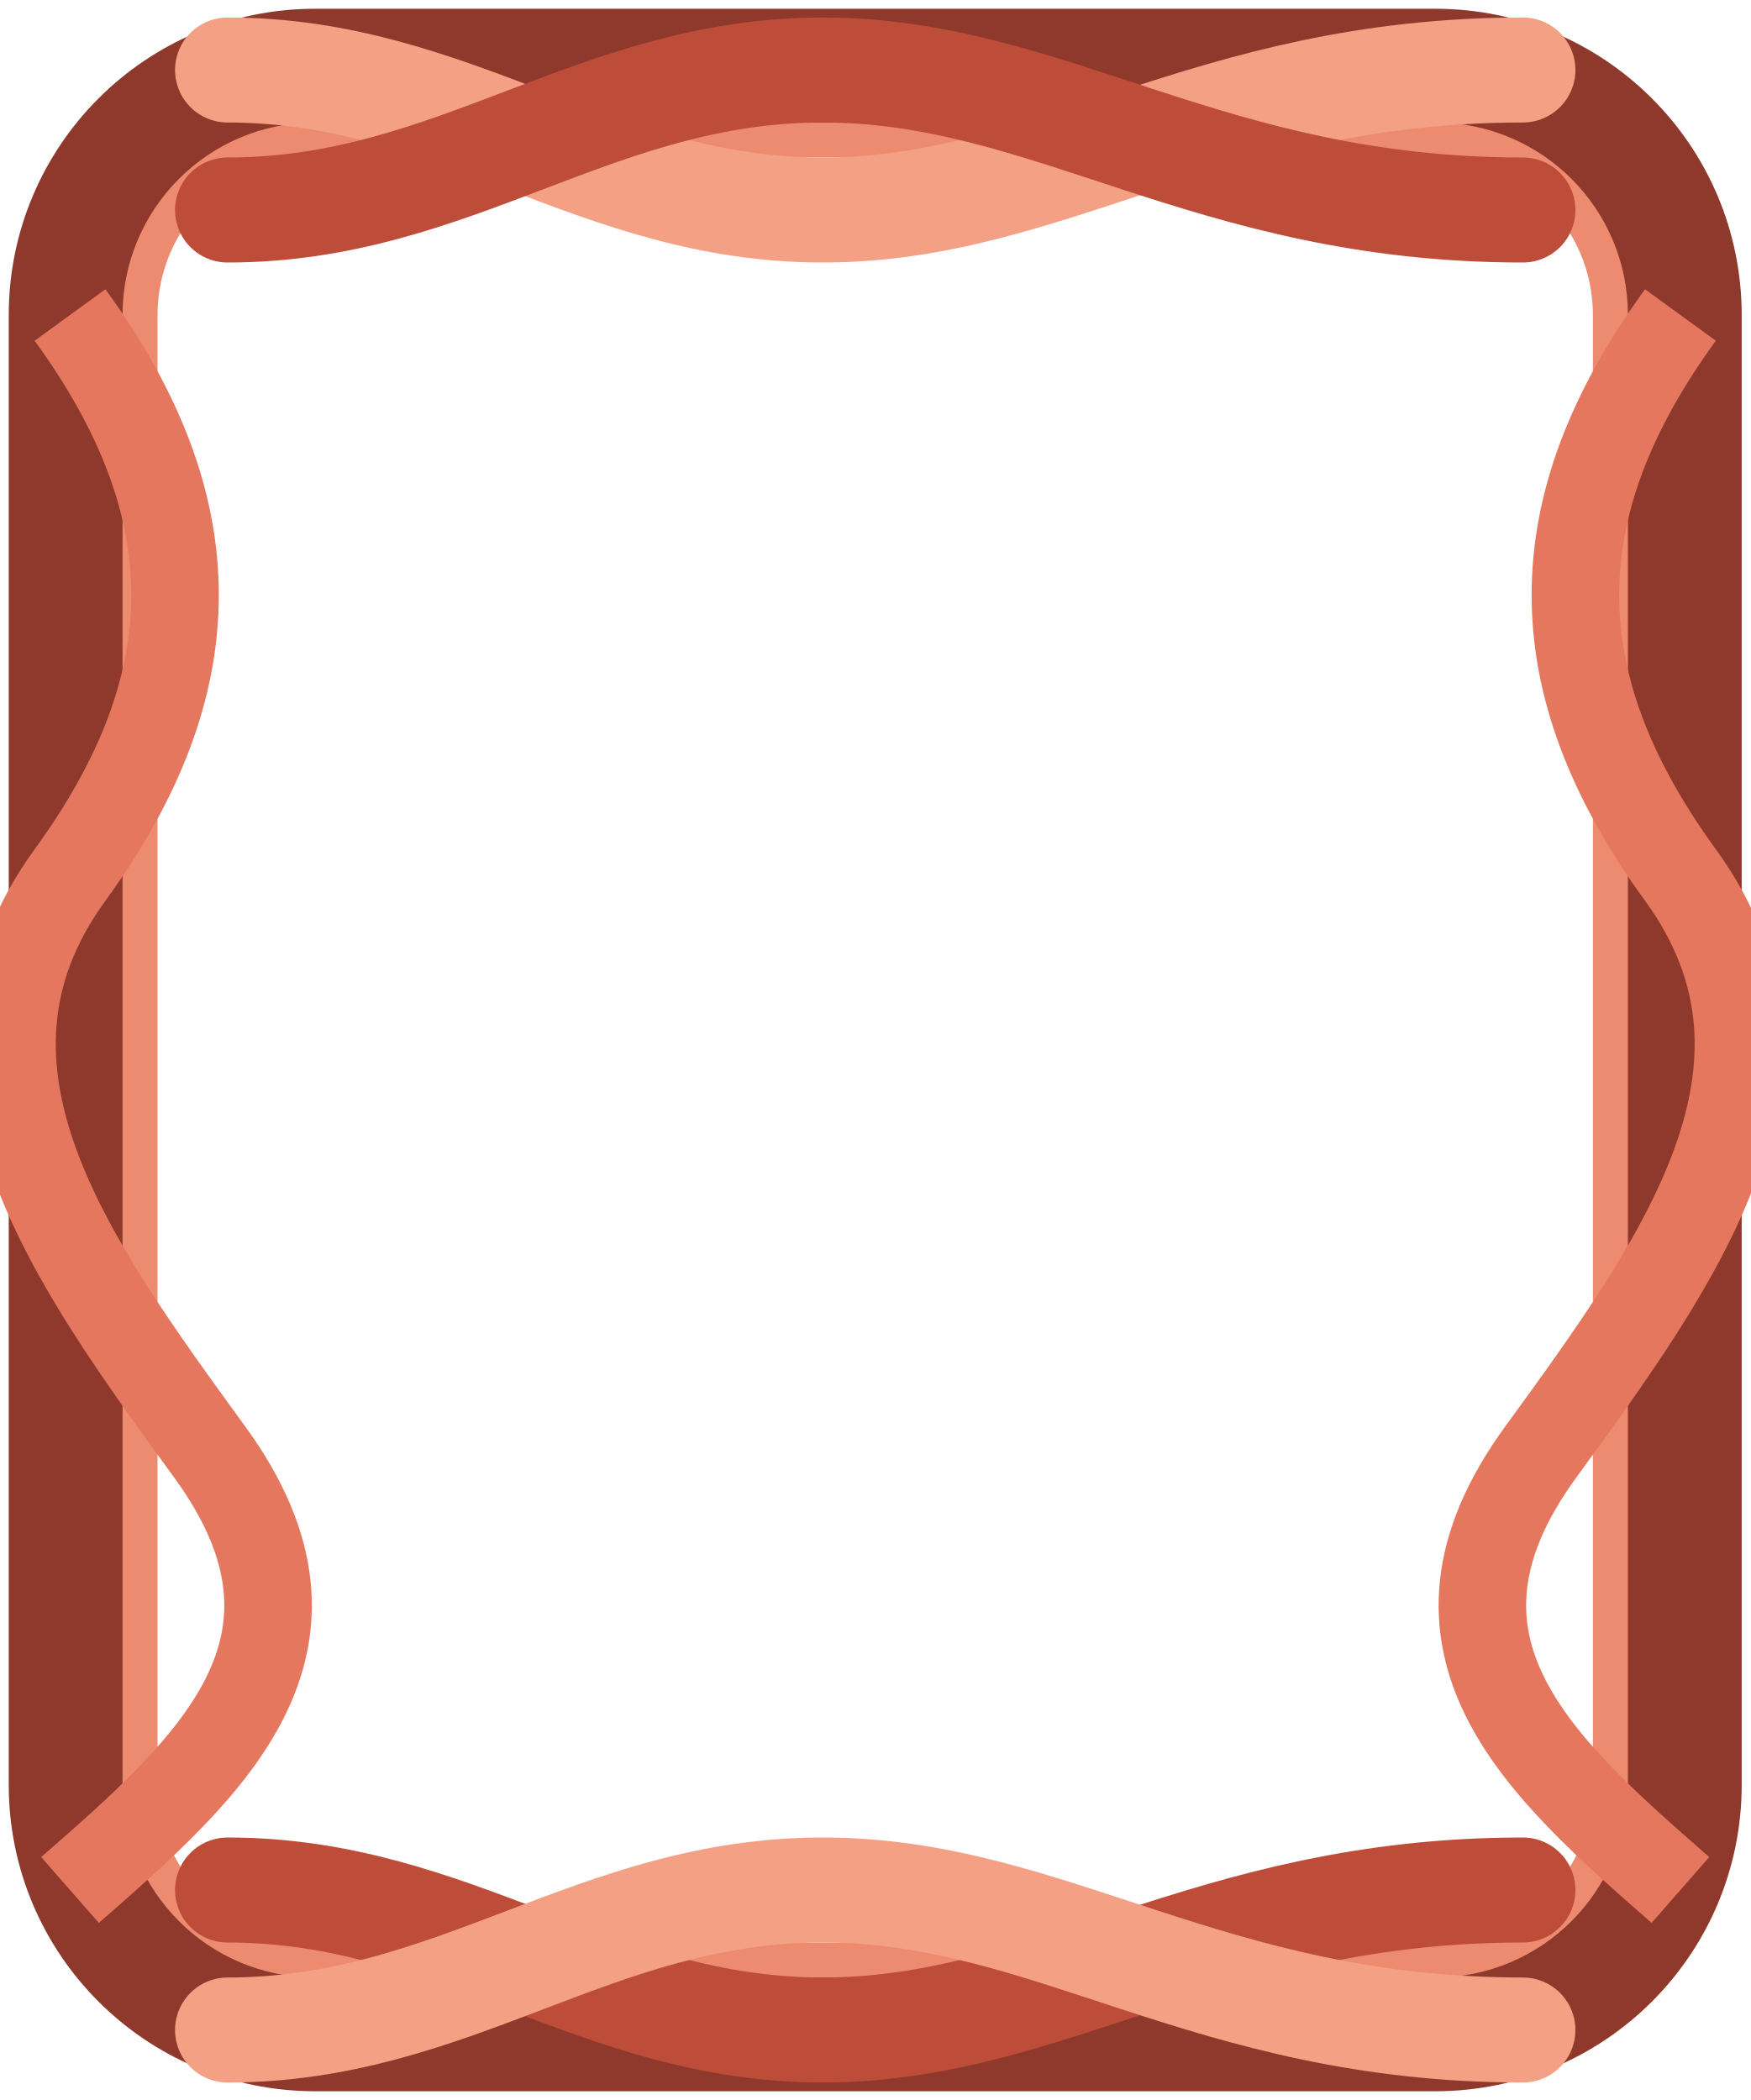
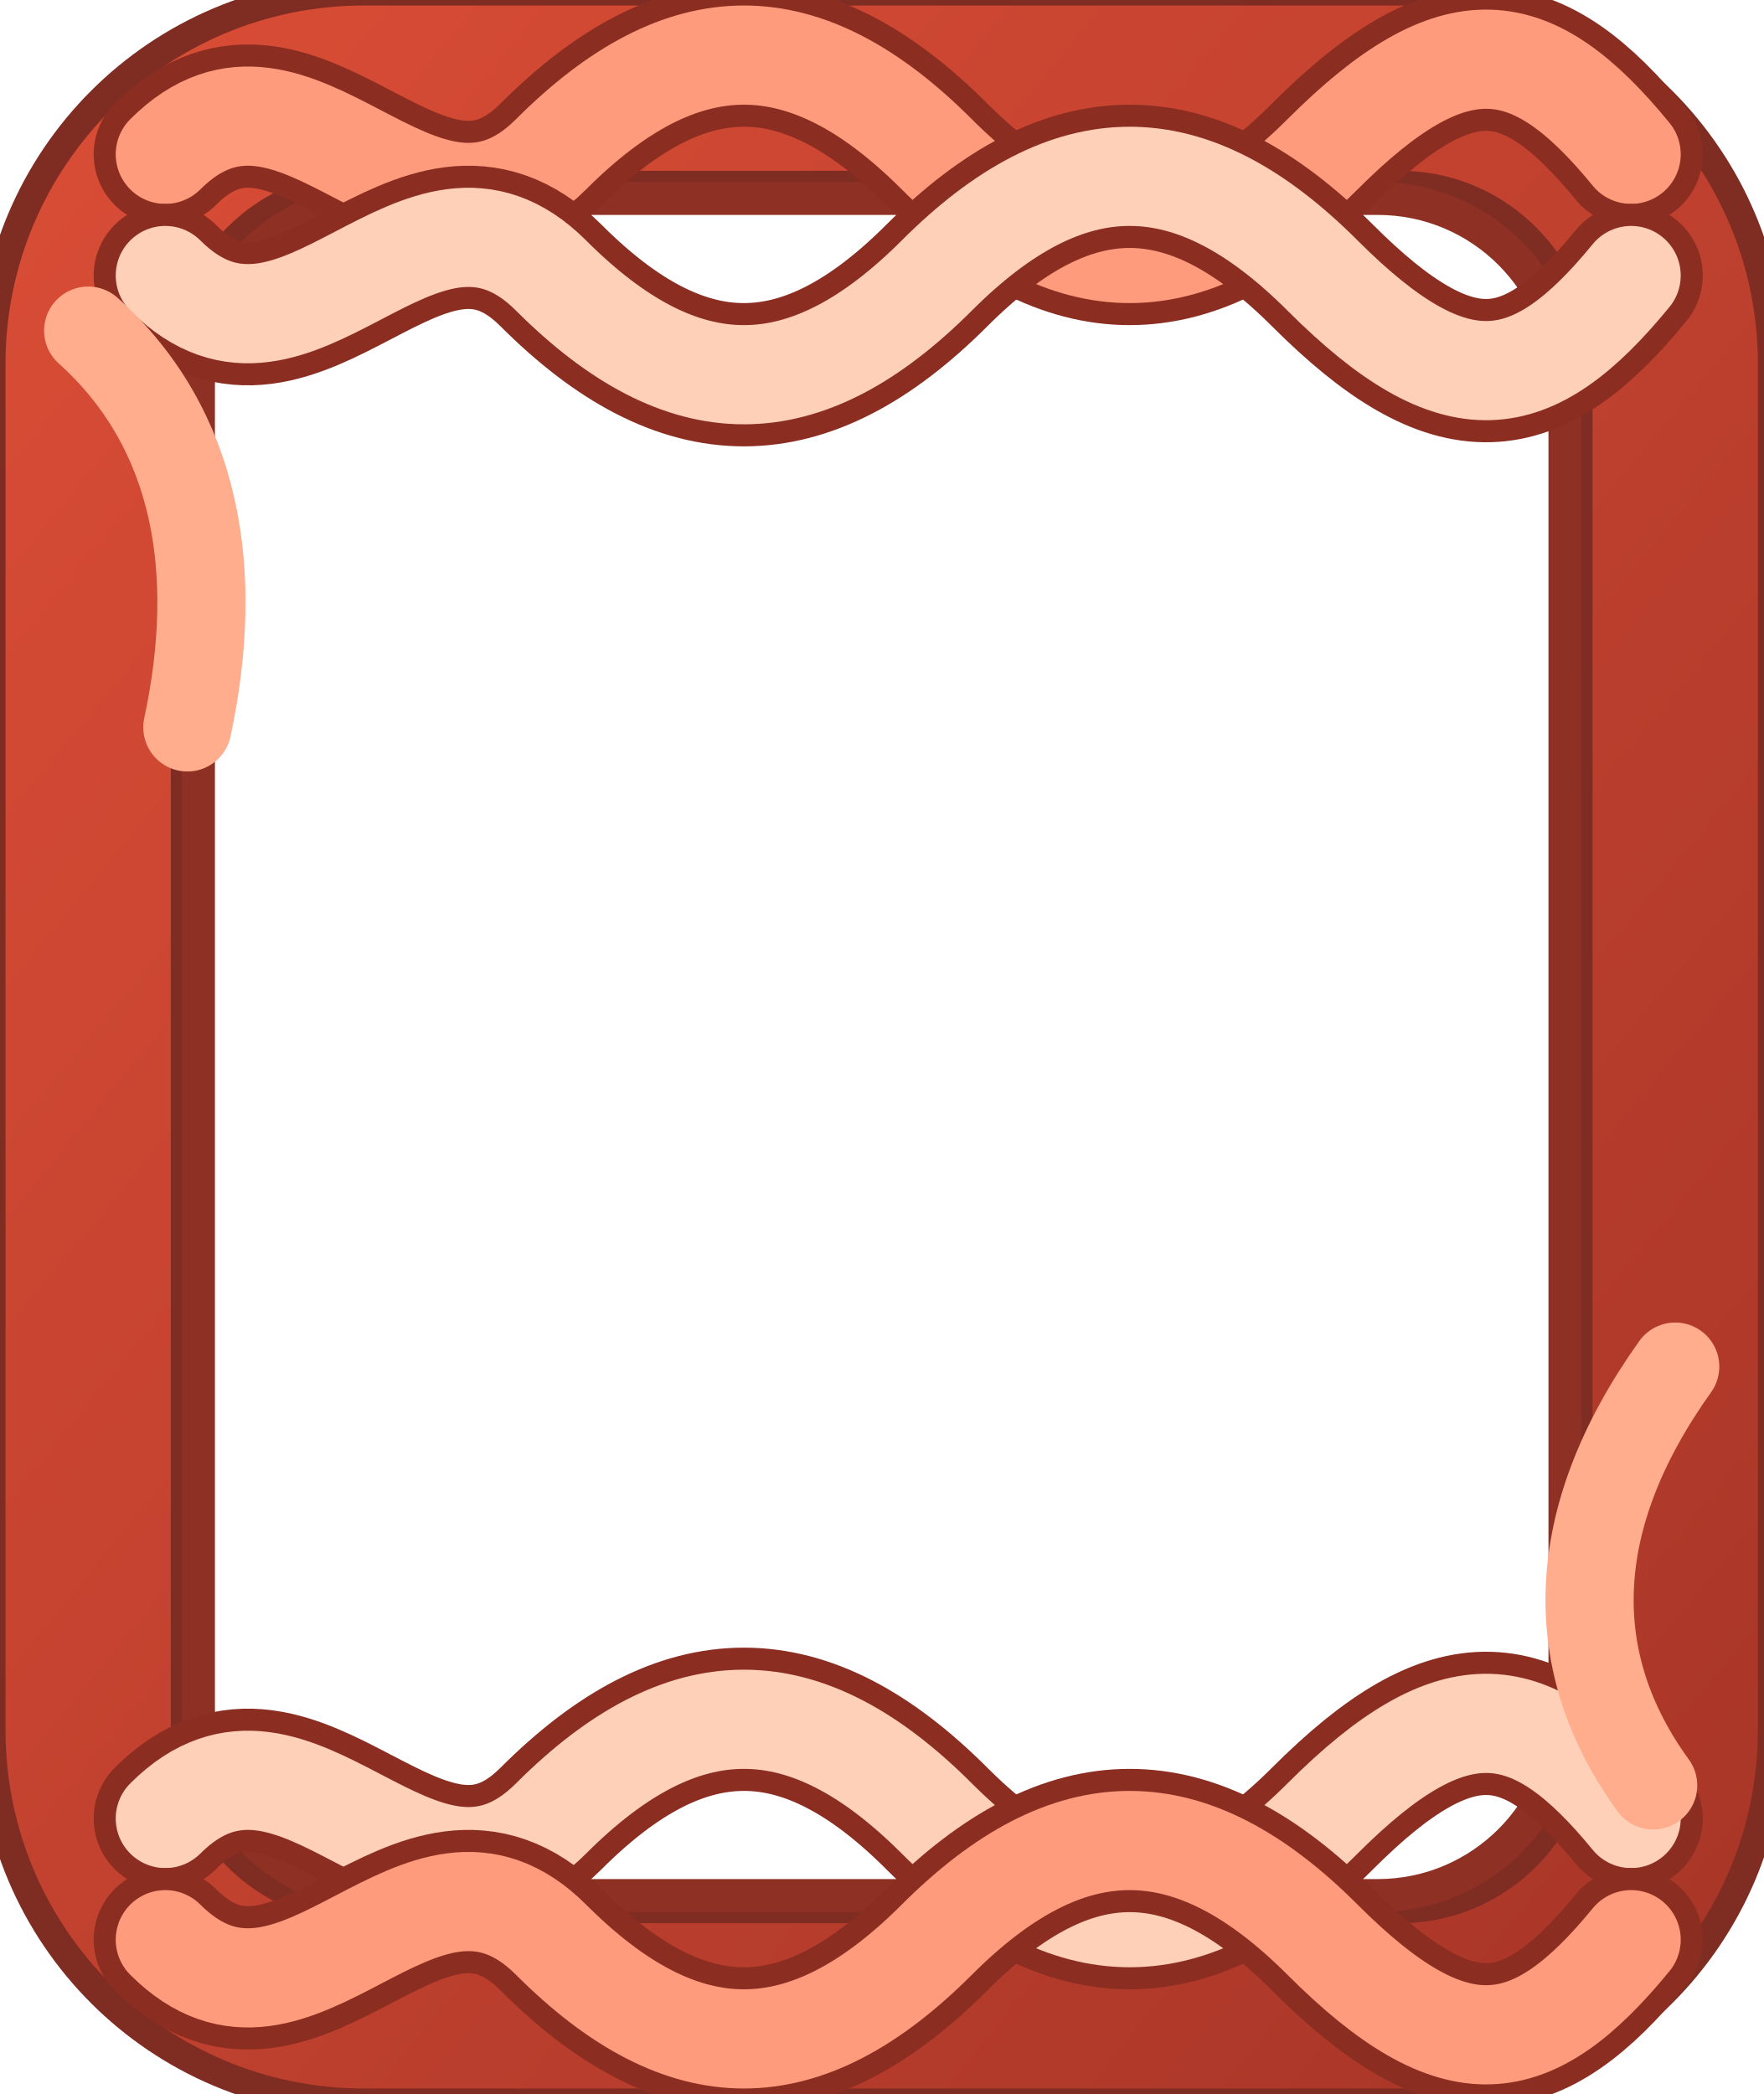
- <svg xmlns="http://www.w3.org/2000/svg" viewBox="0 0 100 120" preserveAspectRatio="none">
-   <rect x="4" y="4" width="92" height="112" rx="14" fill="none" stroke="#8e392b" stroke-width="7" />
-   <rect x="8" y="8" width="84" height="104" rx="10" fill="none" stroke="#ed8b70" stroke-width="2" />
-   <path d="M13 4C26 4 34 12 47 12S69 4 87 4" fill="none" stroke="#f3a084" stroke-width="6" stroke-linecap="round" />
-   <path d="M13 12C26 12 34 4 47 4S69 12 87 12" fill="none" stroke="#bd4c38" stroke-width="6" stroke-linecap="round" />
-   <path d="M13 108C26 108 34 116 47 116S69 108 87 108" fill="none" stroke="#bd4c38" stroke-width="6" stroke-linecap="round" />
-   <path d="M13 116C26 116 34 108 47 108S69 116 87 116" fill="none" stroke="#f3a084" stroke-width="6" stroke-linecap="round" />
-   <path d="M4 18C12 29 12 39 4 50S4 72 12 83S12 101 4 108" fill="none" stroke="#e4775d" stroke-width="5" />
-   <path d="M96 18C88 29 88 39 96 50S96 72 88 83S88 101 96 108" fill="none" stroke="#e4775d" stroke-width="5" />
+ <svg xmlns="http://www.w3.org/2000/svg" viewBox="0 0 160 190" preserveAspectRatio="none">
+   <defs>
+     <linearGradient id="base" x1="0" y1="0" x2="1" y2="1">
+       <stop stop-color="#d84c35" />
+       <stop offset="1" stop-color="#a93628" />
+     </linearGradient>
+   </defs>
+   <rect x="8" y="8" width="144" height="174" rx="25" fill="none" stroke="#7f2c22" stroke-width="20" />
+   <rect x="8" y="8" width="144" height="174" rx="25" fill="none" stroke="url(#base)" stroke-width="15" />
+   <rect x="18" y="18" width="124" height="154" rx="17" fill="none" stroke="#8e3024" stroke-width="3" />
+   <path d="M15 14C27 2 38 26 50 14S73 2 85 14S108 26 120 14S139 3 148 14" fill="none" stroke="#8b2d21" stroke-width="13" stroke-linecap="round" />
+   <path d="M15 14C27 2 38 26 50 14S73 2 85 14S108 26 120 14S139 3 148 14" fill="none" stroke="#ff9b7d" stroke-width="9" stroke-linecap="round" />
+   <path d="M15 25C27 37 38 13 50 25S73 37 85 25S108 13 120 25S139 36 148 25" fill="none" stroke="#8b2d21" stroke-width="13" stroke-linecap="round" />
+   <path d="M15 25C27 37 38 13 50 25S73 37 85 25S108 13 120 25S139 36 148 25" fill="none" stroke="#ffd0b8" stroke-width="9" stroke-linecap="round" />
+   <path d="M15 165C27 153 38 177 50 165S73 153 85 165S108 177 120 165S139 154 148 165" fill="none" stroke="#8b2d21" stroke-width="13" stroke-linecap="round" />
+   <path d="M15 165C27 153 38 177 50 165S73 153 85 165S108 177 120 165S139 154 148 165" fill="none" stroke="#ffd0b8" stroke-width="9" stroke-linecap="round" />
+   <path d="M15 176C27 188 38 164 50 176S73 188 85 176S108 164 120 176S139 187 148 176" fill="none" stroke="#8b2d21" stroke-width="13" stroke-linecap="round" />
+   <path d="M15 176C27 188 38 164 50 176S73 188 85 176S108 164 120 176S139 187 148 176" fill="none" stroke="#ff9b7d" stroke-width="9" stroke-linecap="round" />
+   <path d="M8 30C18 39 20 52 17 66" fill="none" stroke="#ffad8d" stroke-width="8" stroke-linecap="round" />
+   <path d="M152 124C142 138 142 151 150 162" fill="none" stroke="#ffad8d" stroke-width="8" stroke-linecap="round" />
</svg>
